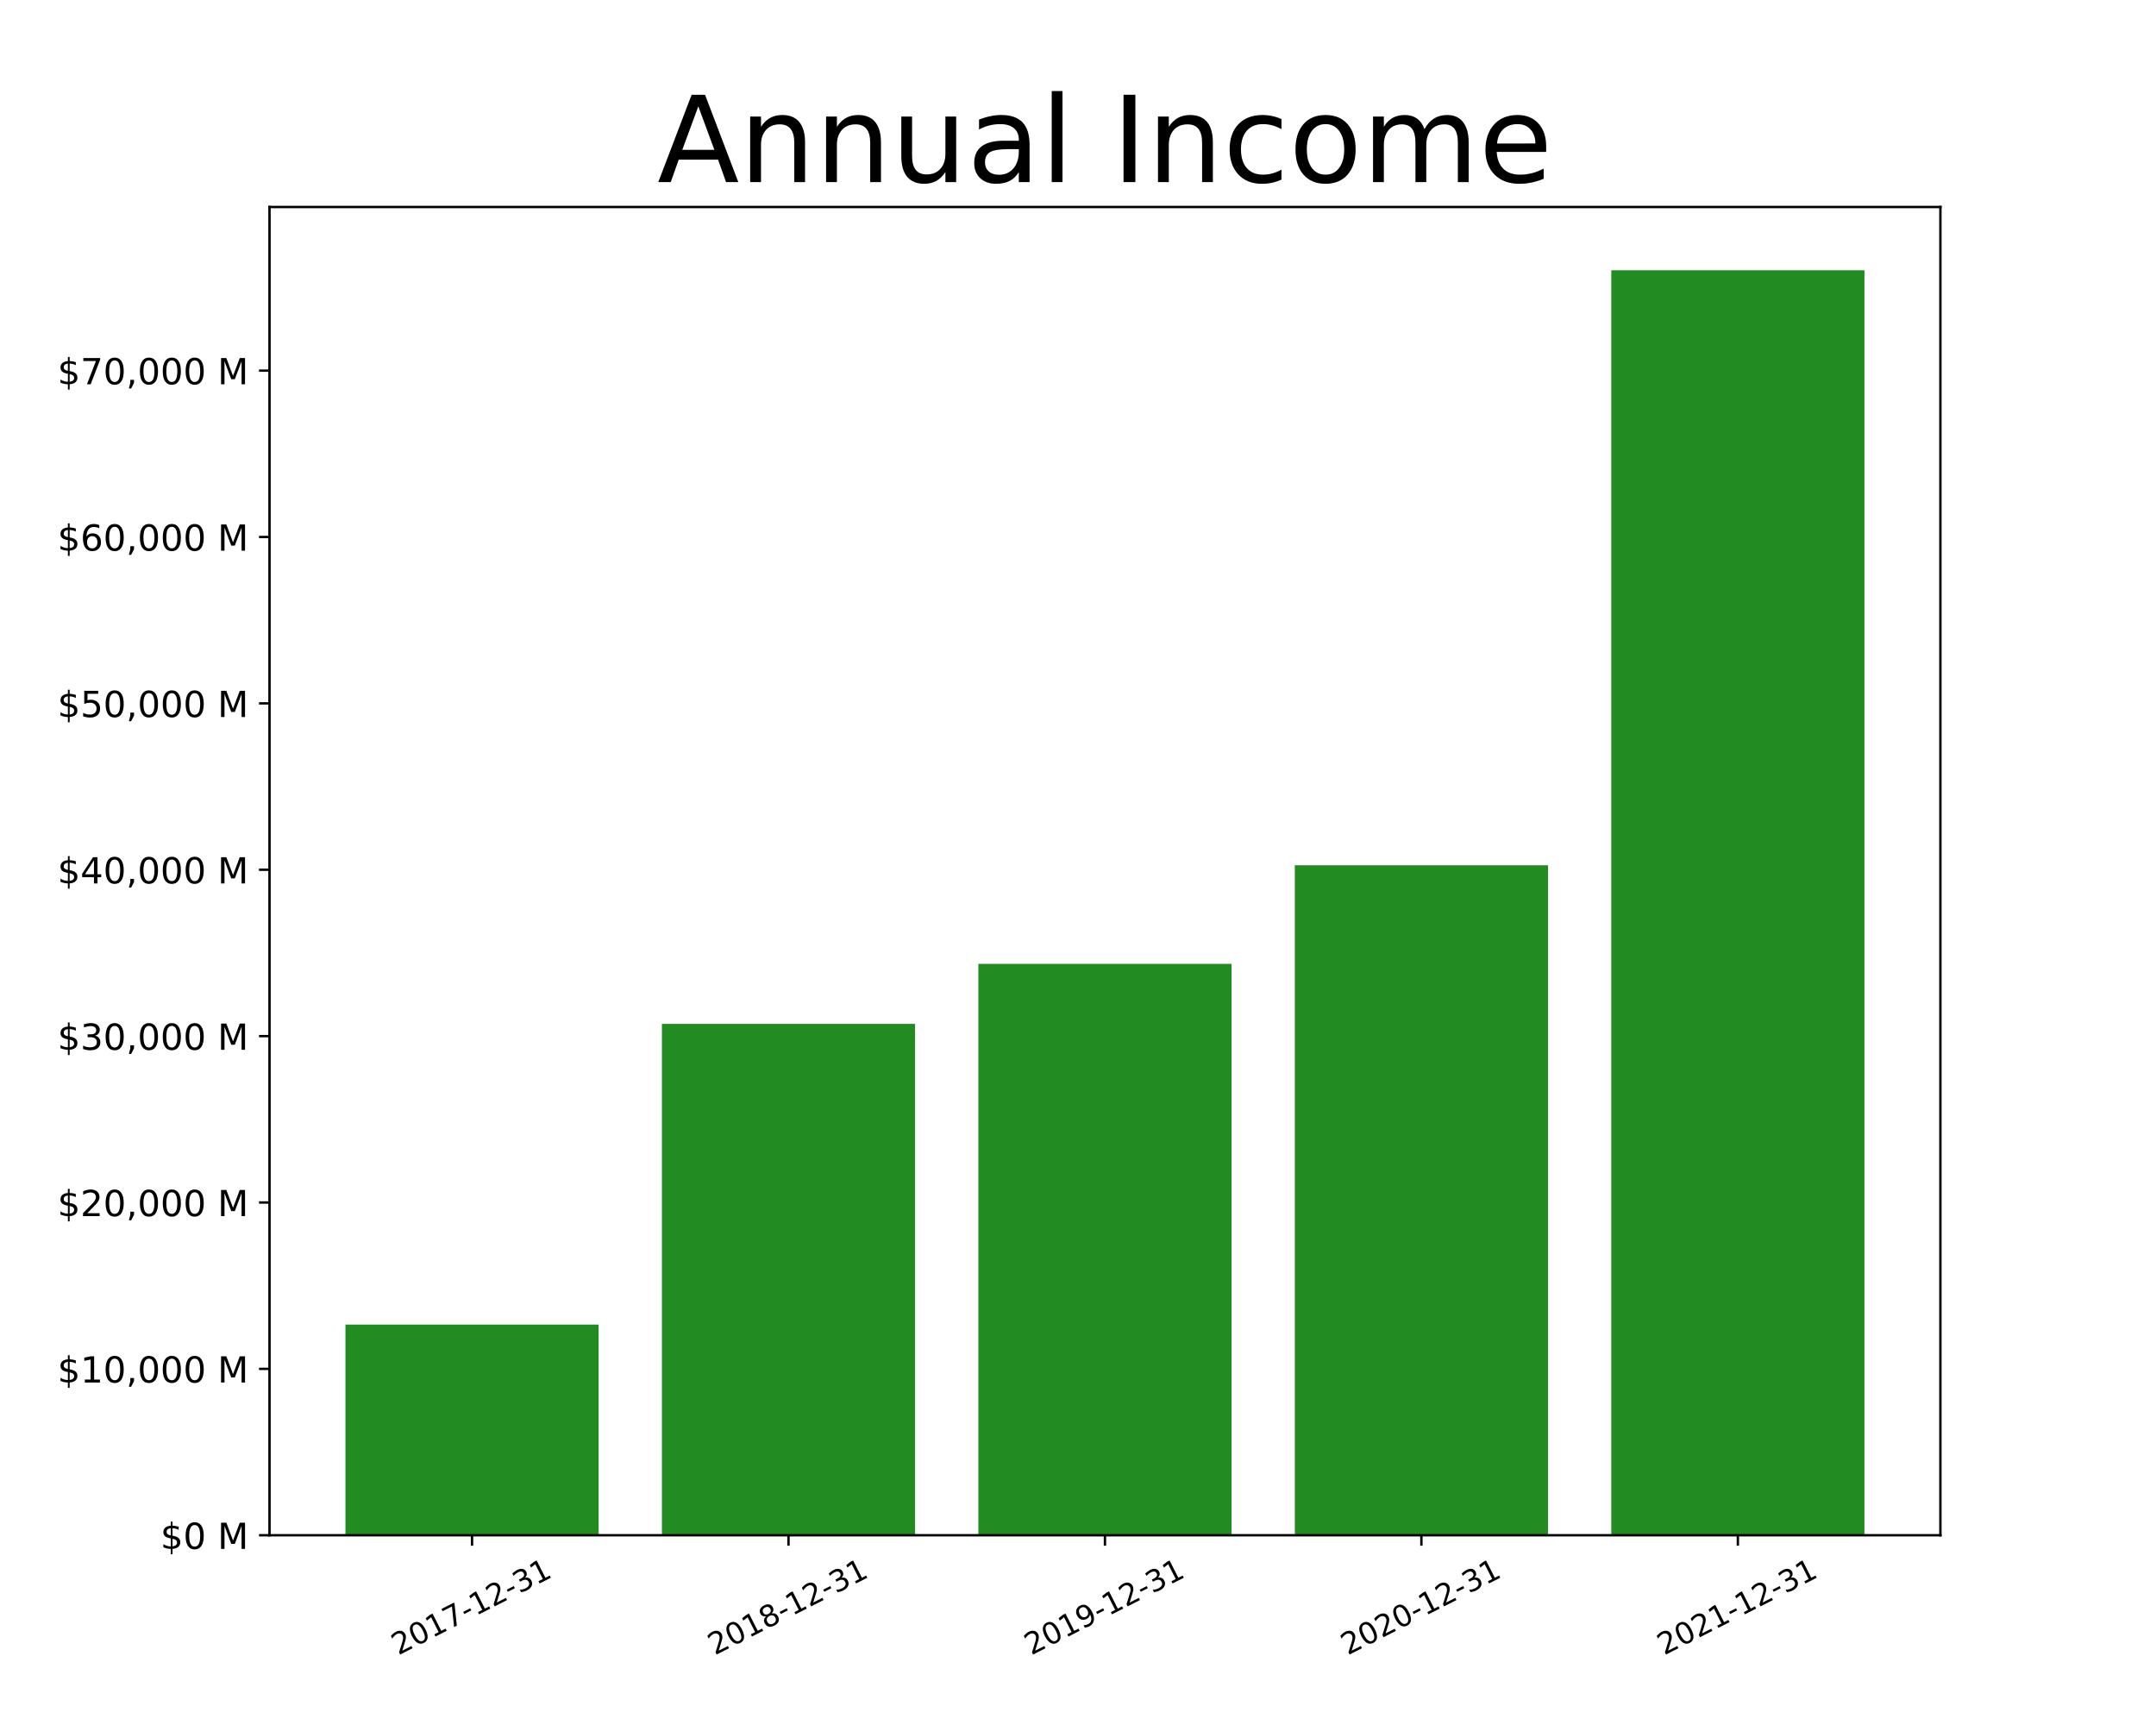
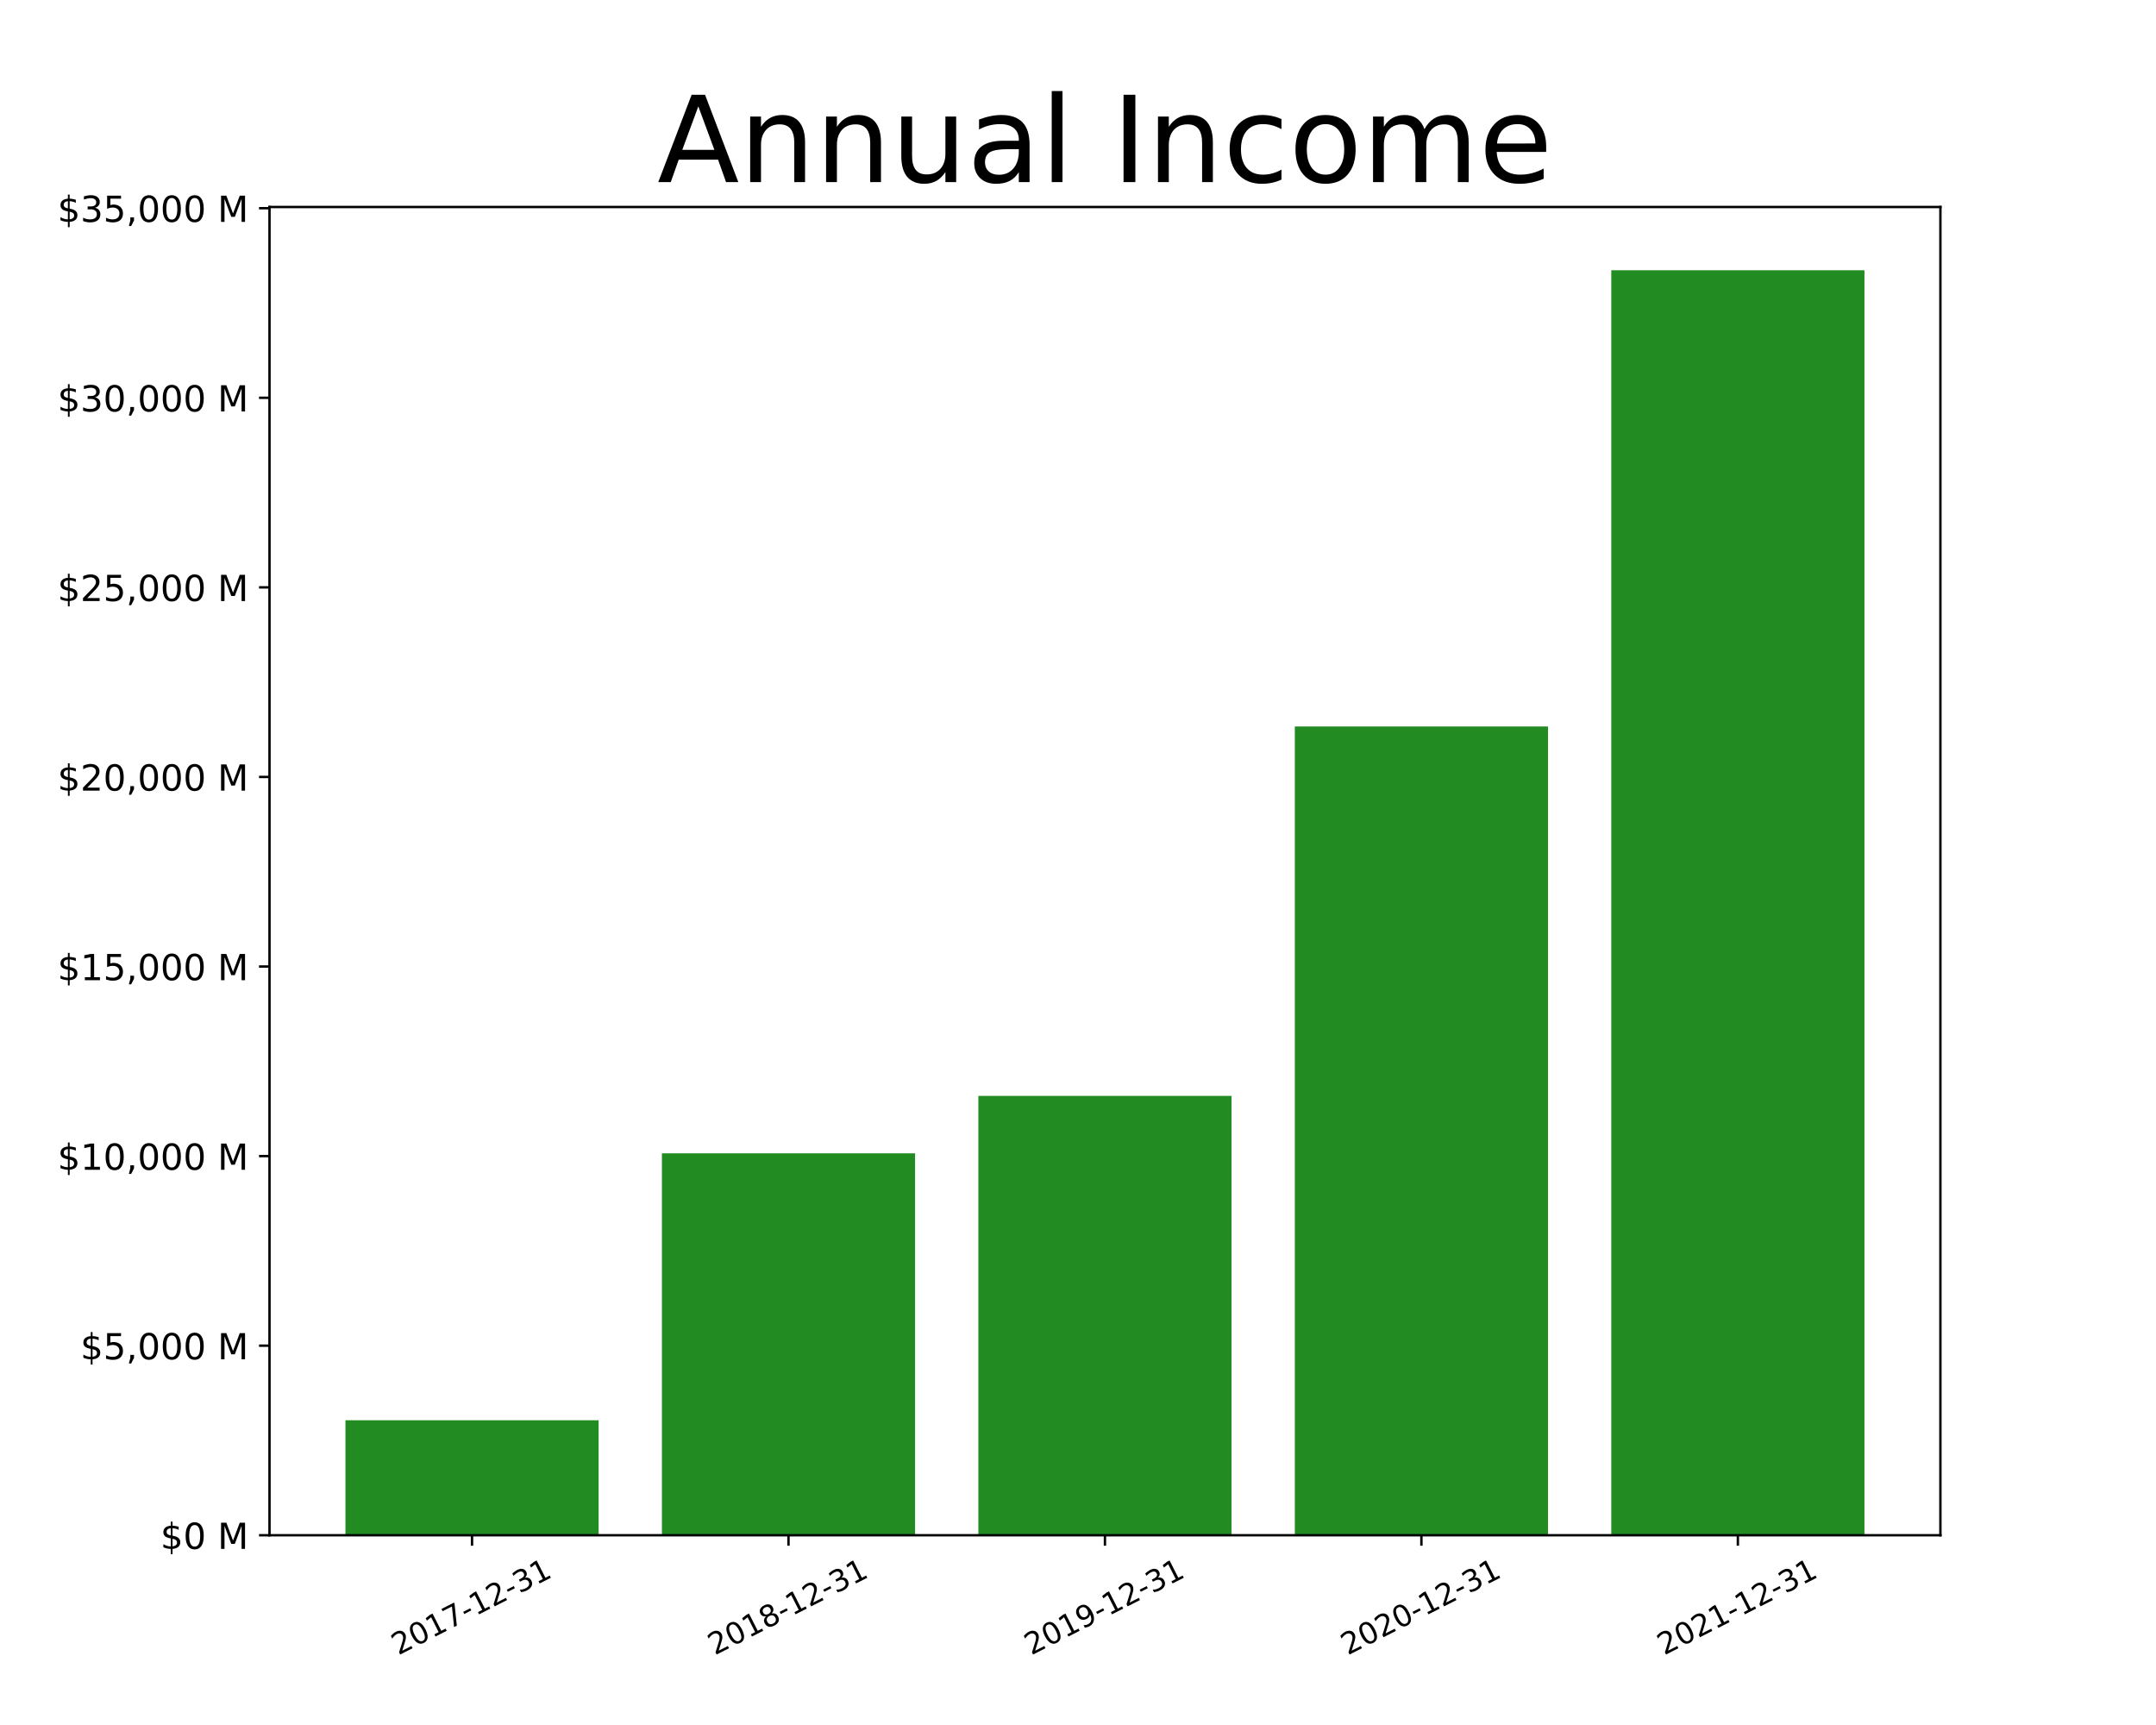
<svg xmlns="http://www.w3.org/2000/svg" xmlns:xlink="http://www.w3.org/1999/xlink" width="720pt" height="576pt" viewBox="0 0 720 576" version="1.1">
  <defs>
    <style type="text/css">*{stroke-linejoin: round; stroke-linecap: butt}</style>
  </defs>
  <g id="figure_1">
    <g id="patch_1">
      <path d="M 0 576  L 720 576  L 720 0  L 0 0  z " style="fill: #ffffff" />
    </g>
    <g id="axes_1">
      <g id="patch_2">
        <path d="M 90 512.64  L 648 512.64  L 648 69.12  L 90 69.12  z " style="fill: #ffffff" />
      </g>
      <g id="patch_3">
-         <path d="M 622.636 512.64  L 538.091 512.64  L 538.091 90.24  L 622.636 90.24  z " clip-path="url(#p6df204ce7c)" style="fill: #228b22" />
+         <path d="M 622.636 512.64  L 538.091 512.64  L 538.091 90.24  L 622.636 90.24  z " clip-path="url(#p20c85cb839)" style="fill: #228b22" />
      </g>
      <g id="patch_4">
-         <path d="M 516.955 512.64  L 432.409 512.64  L 432.409 288.926  L 516.955 288.926  z " clip-path="url(#p6df204ce7c)" style="fill: #228b22" />
+         <path d="M 516.955 512.64  L 432.409 512.64  L 432.409 242.582  L 516.955 242.582  z " clip-path="url(#p20c85cb839)" style="fill: #228b22" />
      </g>
      <g id="patch_5">
-         <path d="M 411.273 512.64  L 326.727 512.64  L 326.727 321.848  L 411.273 321.848  z " clip-path="url(#p6df204ce7c)" style="fill: #228b22" />
+         <path d="M 411.273 512.64  L 326.727 512.64  L 326.727 365.932  L 411.273 365.932  z " clip-path="url(#p20c85cb839)" style="fill: #228b22" />
      </g>
      <g id="patch_6">
-         <path d="M 305.591 512.64  L 221.045 512.64  L 221.045 341.887  L 305.591 341.887  z " clip-path="url(#p6df204ce7c)" style="fill: #228b22" />
+         <path d="M 305.591 512.64  L 221.045 512.64  L 221.045 385.112  L 305.591 385.112  z " clip-path="url(#p20c85cb839)" style="fill: #228b22" />
      </g>
      <g id="patch_7">
-         <path d="M 199.909 512.64  L 115.364 512.64  L 115.364 442.296  L 199.909 442.296  z " clip-path="url(#p6df204ce7c)" style="fill: #228b22" />
+         <path d="M 199.909 512.64  L 115.364 512.64  L 115.364 474.241  L 199.909 474.241  z " clip-path="url(#p20c85cb839)" style="fill: #228b22" />
      </g>
      <g id="matplotlib.axis_1">
        <g id="xtick_1">
          <g id="line2d_1">
            <defs>
-               <path id="mdc7a750179" d="M 0 0  L 0 3.5  " style="stroke: #000000; stroke-width: 0.8" />
+               <path id="m99541de49c" d="M 0 0  L 0 3.5  " style="stroke: #000000; stroke-width: 0.8" />
            </defs>
            <g>
-               <use xlink:href="#mdc7a750179" x="580.364" y="512.64" style="stroke: #000000; stroke-width: 0.8" />
+               <use xlink:href="#m99541de49c" x="580.364" y="512.64" style="stroke: #000000; stroke-width: 0.8" />
            </g>
          </g>
          <g id="text_1">
            <g transform="translate(555.7257 552.7942) rotate(-27) scale(0.1 -0.1)">
              <defs>
                <path id="DejaVuSans-32" d="M 1228 531  L 3431 531  L 3431 0  L 469 0  L 469 531  Q 828 903 1448 1529  Q 2069 2156 2228 2338  Q 2531 2678 2651 2914  Q 2772 3150 2772 3378  Q 2772 3750 2511 3984  Q 2250 4219 1831 4219  Q 1534 4219 1204 4116  Q 875 4013 500 3803  L 500 4441  Q 881 4594 1212 4672  Q 1544 4750 1819 4750  Q 2544 4750 2975 4387  Q 3406 4025 3406 3419  Q 3406 3131 3298 2873  Q 3191 2616 2906 2266  Q 2828 2175 2409 1742  Q 1991 1309 1228 531  z " transform="scale(0.015625)" />
                <path id="DejaVuSans-30" d="M 2034 4250  Q 1547 4250 1301 3770  Q 1056 3291 1056 2328  Q 1056 1369 1301 889  Q 1547 409 2034 409  Q 2525 409 2770 889  Q 3016 1369 3016 2328  Q 3016 3291 2770 3770  Q 2525 4250 2034 4250  z M 2034 4750  Q 2819 4750 3233 4129  Q 3647 3509 3647 2328  Q 3647 1150 3233 529  Q 2819 -91 2034 -91  Q 1250 -91 836 529  Q 422 1150 422 2328  Q 422 3509 836 4129  Q 1250 4750 2034 4750  z " transform="scale(0.015625)" />
                <path id="DejaVuSans-31" d="M 794 531  L 1825 531  L 1825 4091  L 703 3866  L 703 4441  L 1819 4666  L 2450 4666  L 2450 531  L 3481 531  L 3481 0  L 794 0  L 794 531  z " transform="scale(0.015625)" />
                <path id="DejaVuSans-2d" d="M 313 2009  L 1997 2009  L 1997 1497  L 313 1497  L 313 2009  z " transform="scale(0.015625)" />
                <path id="DejaVuSans-33" d="M 2597 2516  Q 3050 2419 3304 2112  Q 3559 1806 3559 1356  Q 3559 666 3084 287  Q 2609 -91 1734 -91  Q 1441 -91 1130 -33  Q 819 25 488 141  L 488 750  Q 750 597 1062 519  Q 1375 441 1716 441  Q 2309 441 2620 675  Q 2931 909 2931 1356  Q 2931 1769 2642 2001  Q 2353 2234 1838 2234  L 1294 2234  L 1294 2753  L 1863 2753  Q 2328 2753 2575 2939  Q 2822 3125 2822 3475  Q 2822 3834 2567 4026  Q 2313 4219 1838 4219  Q 1578 4219 1281 4162  Q 984 4106 628 3988  L 628 4550  Q 988 4650 1302 4700  Q 1616 4750 1894 4750  Q 2613 4750 3031 4423  Q 3450 4097 3450 3541  Q 3450 3153 3228 2886  Q 3006 2619 2597 2516  z " transform="scale(0.015625)" />
              </defs>
              <use xlink:href="#DejaVuSans-32" />
              <use xlink:href="#DejaVuSans-30" x="63.623" />
              <use xlink:href="#DejaVuSans-32" x="127.246" />
              <use xlink:href="#DejaVuSans-31" x="190.869" />
              <use xlink:href="#DejaVuSans-2d" x="254.492" />
              <use xlink:href="#DejaVuSans-31" x="290.576" />
              <use xlink:href="#DejaVuSans-32" x="354.199" />
              <use xlink:href="#DejaVuSans-2d" x="417.822" />
              <use xlink:href="#DejaVuSans-33" x="453.906" />
              <use xlink:href="#DejaVuSans-31" x="517.529" />
            </g>
          </g>
        </g>
        <g id="xtick_2">
          <g id="line2d_2">
            <g>
-               <use xlink:href="#mdc7a750179" x="474.682" y="512.64" style="stroke: #000000; stroke-width: 0.8" />
+               <use xlink:href="#m99541de49c" x="474.682" y="512.64" style="stroke: #000000; stroke-width: 0.8" />
            </g>
          </g>
          <g id="text_2">
            <g transform="translate(450.0438 552.7942) rotate(-27) scale(0.1 -0.1)">
              <use xlink:href="#DejaVuSans-32" />
              <use xlink:href="#DejaVuSans-30" x="63.623" />
              <use xlink:href="#DejaVuSans-32" x="127.246" />
              <use xlink:href="#DejaVuSans-30" x="190.869" />
              <use xlink:href="#DejaVuSans-2d" x="254.492" />
              <use xlink:href="#DejaVuSans-31" x="290.576" />
              <use xlink:href="#DejaVuSans-32" x="354.199" />
              <use xlink:href="#DejaVuSans-2d" x="417.822" />
              <use xlink:href="#DejaVuSans-33" x="453.906" />
              <use xlink:href="#DejaVuSans-31" x="517.529" />
            </g>
          </g>
        </g>
        <g id="xtick_3">
          <g id="line2d_3">
            <g>
-               <use xlink:href="#mdc7a750179" x="369" y="512.64" style="stroke: #000000; stroke-width: 0.8" />
+               <use xlink:href="#m99541de49c" x="369" y="512.64" style="stroke: #000000; stroke-width: 0.8" />
            </g>
          </g>
          <g id="text_3">
            <g transform="translate(344.362 552.7942) rotate(-27) scale(0.1 -0.1)">
              <defs>
                <path id="DejaVuSans-39" d="M 703 97  L 703 672  Q 941 559 1184 500  Q 1428 441 1663 441  Q 2288 441 2617 861  Q 2947 1281 2994 2138  Q 2813 1869 2534 1725  Q 2256 1581 1919 1581  Q 1219 1581 811 2004  Q 403 2428 403 3163  Q 403 3881 828 4315  Q 1253 4750 1959 4750  Q 2769 4750 3195 4129  Q 3622 3509 3622 2328  Q 3622 1225 3098 567  Q 2575 -91 1691 -91  Q 1453 -91 1209 -44  Q 966 3 703 97  z M 1959 2075  Q 2384 2075 2632 2365  Q 2881 2656 2881 3163  Q 2881 3666 2632 3958  Q 2384 4250 1959 4250  Q 1534 4250 1286 3958  Q 1038 3666 1038 3163  Q 1038 2656 1286 2365  Q 1534 2075 1959 2075  z " transform="scale(0.015625)" />
              </defs>
              <use xlink:href="#DejaVuSans-32" />
              <use xlink:href="#DejaVuSans-30" x="63.623" />
              <use xlink:href="#DejaVuSans-31" x="127.246" />
              <use xlink:href="#DejaVuSans-39" x="190.869" />
              <use xlink:href="#DejaVuSans-2d" x="254.492" />
              <use xlink:href="#DejaVuSans-31" x="290.576" />
              <use xlink:href="#DejaVuSans-32" x="354.199" />
              <use xlink:href="#DejaVuSans-2d" x="417.822" />
              <use xlink:href="#DejaVuSans-33" x="453.906" />
              <use xlink:href="#DejaVuSans-31" x="517.529" />
            </g>
          </g>
        </g>
        <g id="xtick_4">
          <g id="line2d_4">
            <g>
-               <use xlink:href="#mdc7a750179" x="263.318" y="512.64" style="stroke: #000000; stroke-width: 0.8" />
+               <use xlink:href="#m99541de49c" x="263.318" y="512.64" style="stroke: #000000; stroke-width: 0.8" />
            </g>
          </g>
          <g id="text_4">
            <g transform="translate(238.6802 552.7942) rotate(-27) scale(0.1 -0.1)">
              <defs>
                <path id="DejaVuSans-38" d="M 2034 2216  Q 1584 2216 1326 1975  Q 1069 1734 1069 1313  Q 1069 891 1326 650  Q 1584 409 2034 409  Q 2484 409 2743 651  Q 3003 894 3003 1313  Q 3003 1734 2745 1975  Q 2488 2216 2034 2216  z M 1403 2484  Q 997 2584 770 2862  Q 544 3141 544 3541  Q 544 4100 942 4425  Q 1341 4750 2034 4750  Q 2731 4750 3128 4425  Q 3525 4100 3525 3541  Q 3525 3141 3298 2862  Q 3072 2584 2669 2484  Q 3125 2378 3379 2068  Q 3634 1759 3634 1313  Q 3634 634 3220 271  Q 2806 -91 2034 -91  Q 1263 -91 848 271  Q 434 634 434 1313  Q 434 1759 690 2068  Q 947 2378 1403 2484  z M 1172 3481  Q 1172 3119 1398 2916  Q 1625 2713 2034 2713  Q 2441 2713 2670 2916  Q 2900 3119 2900 3481  Q 2900 3844 2670 4047  Q 2441 4250 2034 4250  Q 1625 4250 1398 4047  Q 1172 3844 1172 3481  z " transform="scale(0.015625)" />
              </defs>
              <use xlink:href="#DejaVuSans-32" />
              <use xlink:href="#DejaVuSans-30" x="63.623" />
              <use xlink:href="#DejaVuSans-31" x="127.246" />
              <use xlink:href="#DejaVuSans-38" x="190.869" />
              <use xlink:href="#DejaVuSans-2d" x="254.492" />
              <use xlink:href="#DejaVuSans-31" x="290.576" />
              <use xlink:href="#DejaVuSans-32" x="354.199" />
              <use xlink:href="#DejaVuSans-2d" x="417.822" />
              <use xlink:href="#DejaVuSans-33" x="453.906" />
              <use xlink:href="#DejaVuSans-31" x="517.529" />
            </g>
          </g>
        </g>
        <g id="xtick_5">
          <g id="line2d_5">
            <g>
-               <use xlink:href="#mdc7a750179" x="157.636" y="512.64" style="stroke: #000000; stroke-width: 0.8" />
+               <use xlink:href="#m99541de49c" x="157.636" y="512.64" style="stroke: #000000; stroke-width: 0.8" />
            </g>
          </g>
          <g id="text_5">
            <g transform="translate(132.9984 552.7942) rotate(-27) scale(0.1 -0.1)">
              <defs>
                <path id="DejaVuSans-37" d="M 525 4666  L 3525 4666  L 3525 4397  L 1831 0  L 1172 0  L 2766 4134  L 525 4134  L 525 4666  z " transform="scale(0.015625)" />
              </defs>
              <use xlink:href="#DejaVuSans-32" />
              <use xlink:href="#DejaVuSans-30" x="63.623" />
              <use xlink:href="#DejaVuSans-31" x="127.246" />
              <use xlink:href="#DejaVuSans-37" x="190.869" />
              <use xlink:href="#DejaVuSans-2d" x="254.492" />
              <use xlink:href="#DejaVuSans-31" x="290.576" />
              <use xlink:href="#DejaVuSans-32" x="354.199" />
              <use xlink:href="#DejaVuSans-2d" x="417.822" />
              <use xlink:href="#DejaVuSans-33" x="453.906" />
              <use xlink:href="#DejaVuSans-31" x="517.529" />
            </g>
          </g>
        </g>
      </g>
      <g id="matplotlib.axis_2">
        <g id="ytick_1">
          <g id="line2d_6">
            <defs>
-               <path id="m0ee495bcb9" d="M 0 0  L -3.5 0  " style="stroke: #000000; stroke-width: 0.8" />
+               <path id="mb9c07fe906" d="M 0 0  L -3.5 0  " style="stroke: #000000; stroke-width: 0.8" />
            </defs>
            <g>
-               <use xlink:href="#m0ee495bcb9" x="90" y="512.64" style="stroke: #000000; stroke-width: 0.8" />
+               <use xlink:href="#mb9c07fe906" x="90" y="512.64" style="stroke: #000000; stroke-width: 0.8" />
            </g>
          </g>
          <g id="text_6">
            <g transform="translate(53.5625 517.1991) scale(0.12 -0.12)">
              <defs>
                <path id="DejaVuSans-24" d="M 2163 -941  L 1850 -941  L 1847 0  Q 1519 6 1191 76  Q 863 147 531 288  L 531 850  Q 850 650 1176 548  Q 1503 447 1850 444  L 1850 1869  Q 1159 1981 845 2250  Q 531 2519 531 2988  Q 531 3497 872 3790  Q 1213 4084 1850 4128  L 1850 4863  L 2163 4863  L 2163 4138  Q 2453 4125 2725 4076  Q 2997 4028 3256 3944  L 3256 3397  Q 2997 3528 2723 3600  Q 2450 3672 2163 3684  L 2163 2350  Q 2872 2241 3206 1959  Q 3541 1678 3541 1191  Q 3541 663 3186 358  Q 2831 53 2163 6  L 2163 -941  z M 1850 2406  L 1850 3688  Q 1488 3647 1297 3481  Q 1106 3316 1106 3041  Q 1106 2772 1282 2622  Q 1459 2472 1850 2406  z M 2163 1806  L 2163 453  Q 2559 506 2761 678  Q 2963 850 2963 1131  Q 2963 1406 2770 1568  Q 2578 1731 2163 1806  z " transform="scale(0.015625)" />
                <path id="DejaVuSans-20" transform="scale(0.015625)" />
                <path id="DejaVuSans-4d" d="M 628 4666  L 1569 4666  L 2759 1491  L 3956 4666  L 4897 4666  L 4897 0  L 4281 0  L 4281 4097  L 3078 897  L 2444 897  L 1241 4097  L 1241 0  L 628 0  L 628 4666  z " transform="scale(0.015625)" />
              </defs>
              <use xlink:href="#DejaVuSans-24" />
              <use xlink:href="#DejaVuSans-30" x="63.623" />
              <use xlink:href="#DejaVuSans-20" x="127.246" />
              <use xlink:href="#DejaVuSans-4d" x="159.033" />
            </g>
          </g>
        </g>
        <g id="ytick_2">
          <g id="line2d_7">
            <g>
-               <use xlink:href="#m0ee495bcb9" x="90" y="457.085" style="stroke: #000000; stroke-width: 0.8" />
+               <use xlink:href="#mb9c07fe906" x="90" y="449.338" style="stroke: #000000; stroke-width: 0.8" />
            </g>
          </g>
          <g id="text_7">
-             <g transform="translate(19.20875 461.6442) scale(0.12 -0.12)">
-               <defs>
+             <g transform="translate(26.84375 453.8973) scale(0.12 -0.12)">
+               <defs>
+                 <path id="DejaVuSans-35" d="M 691 4666  L 3169 4666  L 3169 4134  L 1269 4134  L 1269 2991  Q 1406 3038 1543 3061  Q 1681 3084 1819 3084  Q 2600 3084 3056 2656  Q 3513 2228 3513 1497  Q 3513 744 3044 326  Q 2575 -91 1722 -91  Q 1428 -91 1123 -41  Q 819 9 494 109  L 494 744  Q 775 591 1075 516  Q 1375 441 1709 441  Q 2250 441 2565 725  Q 2881 1009 2881 1497  Q 2881 1984 2565 2268  Q 2250 2553 1709 2553  Q 1456 2553 1204 2497  Q 953 2441 691 2322  L 691 4666  z " transform="scale(0.015625)" />
                <path id="DejaVuSans-2c" d="M 750 794  L 1409 794  L 1409 256  L 897 -744  L 494 -744  L 750 256  L 750 794  z " transform="scale(0.015625)" />
              </defs>
+               <use xlink:href="#DejaVuSans-24" />
+               <use xlink:href="#DejaVuSans-35" x="63.623" />
+               <use xlink:href="#DejaVuSans-2c" x="127.246" />
+               <use xlink:href="#DejaVuSans-30" x="159.033" />
+               <use xlink:href="#DejaVuSans-30" x="222.656" />
+               <use xlink:href="#DejaVuSans-30" x="286.279" />
+               <use xlink:href="#DejaVuSans-20" x="349.902" />
+               <use xlink:href="#DejaVuSans-4d" x="381.689" />
+             </g>
+           </g>
+         </g>
+         <g id="ytick_3">
+           <g id="line2d_8">
+             <g>
+               <use xlink:href="#mb9c07fe906" x="90" y="386.036" style="stroke: #000000; stroke-width: 0.8" />
+             </g>
+           </g>
+           <g id="text_8">
+             <g transform="translate(19.20875 390.5955) scale(0.12 -0.12)">
              <use xlink:href="#DejaVuSans-24" />
              <use xlink:href="#DejaVuSans-31" x="63.623" />
              <use xlink:href="#DejaVuSans-30" x="127.246" />
              <use xlink:href="#DejaVuSans-2c" x="190.869" />
              <use xlink:href="#DejaVuSans-30" x="222.656" />
              <use xlink:href="#DejaVuSans-30" x="286.279" />
              <use xlink:href="#DejaVuSans-30" x="349.902" />
              <use xlink:href="#DejaVuSans-20" x="413.525" />
              <use xlink:href="#DejaVuSans-4d" x="445.312" />
            </g>
          </g>
        </g>
-         <g id="ytick_3">
-           <g id="line2d_8">
-             <g>
-               <use xlink:href="#m0ee495bcb9" x="90" y="401.53" style="stroke: #000000; stroke-width: 0.8" />
-             </g>
-           </g>
-           <g id="text_8">
-             <g transform="translate(19.20875 406.0894) scale(0.12 -0.12)">
+         <g id="ytick_4">
+           <g id="line2d_9">
+             <g>
+               <use xlink:href="#mb9c07fe906" x="90" y="322.735" style="stroke: #000000; stroke-width: 0.8" />
+             </g>
+           </g>
+           <g id="text_9">
+             <g transform="translate(19.20875 327.2938) scale(0.12 -0.12)">
+               <use xlink:href="#DejaVuSans-24" />
+               <use xlink:href="#DejaVuSans-31" x="63.623" />
+               <use xlink:href="#DejaVuSans-35" x="127.246" />
+               <use xlink:href="#DejaVuSans-2c" x="190.869" />
+               <use xlink:href="#DejaVuSans-30" x="222.656" />
+               <use xlink:href="#DejaVuSans-30" x="286.279" />
+               <use xlink:href="#DejaVuSans-30" x="349.902" />
+               <use xlink:href="#DejaVuSans-20" x="413.525" />
+               <use xlink:href="#DejaVuSans-4d" x="445.312" />
+             </g>
+           </g>
+         </g>
+         <g id="ytick_5">
+           <g id="line2d_10">
+             <g>
+               <use xlink:href="#mb9c07fe906" x="90" y="259.433" style="stroke: #000000; stroke-width: 0.8" />
+             </g>
+           </g>
+           <g id="text_10">
+             <g transform="translate(19.20875 263.992) scale(0.12 -0.12)">
              <use xlink:href="#DejaVuSans-24" />
              <use xlink:href="#DejaVuSans-32" x="63.623" />
              <use xlink:href="#DejaVuSans-30" x="127.246" />
              <use xlink:href="#DejaVuSans-2c" x="190.869" />
              <use xlink:href="#DejaVuSans-30" x="222.656" />
              <use xlink:href="#DejaVuSans-30" x="286.279" />
              <use xlink:href="#DejaVuSans-30" x="349.902" />
              <use xlink:href="#DejaVuSans-20" x="413.525" />
              <use xlink:href="#DejaVuSans-4d" x="445.312" />
            </g>
          </g>
        </g>
-         <g id="ytick_4">
-           <g id="line2d_9">
-             <g>
-               <use xlink:href="#m0ee495bcb9" x="90" y="345.976" style="stroke: #000000; stroke-width: 0.8" />
-             </g>
-           </g>
-           <g id="text_9">
-             <g transform="translate(19.20875 350.5346) scale(0.12 -0.12)">
+         <g id="ytick_6">
+           <g id="line2d_11">
+             <g>
+               <use xlink:href="#mb9c07fe906" x="90" y="196.131" style="stroke: #000000; stroke-width: 0.8" />
+             </g>
+           </g>
+           <g id="text_11">
+             <g transform="translate(19.20875 200.6903) scale(0.12 -0.12)">
+               <use xlink:href="#DejaVuSans-24" />
+               <use xlink:href="#DejaVuSans-32" x="63.623" />
+               <use xlink:href="#DejaVuSans-35" x="127.246" />
+               <use xlink:href="#DejaVuSans-2c" x="190.869" />
+               <use xlink:href="#DejaVuSans-30" x="222.656" />
+               <use xlink:href="#DejaVuSans-30" x="286.279" />
+               <use xlink:href="#DejaVuSans-30" x="349.902" />
+               <use xlink:href="#DejaVuSans-20" x="413.525" />
+               <use xlink:href="#DejaVuSans-4d" x="445.312" />
+             </g>
+           </g>
+         </g>
+         <g id="ytick_7">
+           <g id="line2d_12">
+             <g>
+               <use xlink:href="#mb9c07fe906" x="90" y="132.829" style="stroke: #000000; stroke-width: 0.8" />
+             </g>
+           </g>
+           <g id="text_12">
+             <g transform="translate(19.20875 137.3885) scale(0.12 -0.12)">
              <use xlink:href="#DejaVuSans-24" />
              <use xlink:href="#DejaVuSans-33" x="63.623" />
              <use xlink:href="#DejaVuSans-30" x="127.246" />
              <use xlink:href="#DejaVuSans-2c" x="190.869" />
              <use xlink:href="#DejaVuSans-30" x="222.656" />
              <use xlink:href="#DejaVuSans-30" x="286.279" />
              <use xlink:href="#DejaVuSans-30" x="349.902" />
              <use xlink:href="#DejaVuSans-20" x="413.525" />
              <use xlink:href="#DejaVuSans-4d" x="445.312" />
            </g>
          </g>
        </g>
-         <g id="ytick_5">
-           <g id="line2d_10">
-             <g>
-               <use xlink:href="#m0ee495bcb9" x="90" y="290.421" style="stroke: #000000; stroke-width: 0.8" />
-             </g>
-           </g>
-           <g id="text_10">
-             <g transform="translate(19.20875 294.9798) scale(0.12 -0.12)">
-               <defs>
-                 <path id="DejaVuSans-34" d="M 2419 4116  L 825 1625  L 2419 1625  L 2419 4116  z M 2253 4666  L 3047 4666  L 3047 1625  L 3713 1625  L 3713 1100  L 3047 1100  L 3047 0  L 2419 0  L 2419 1100  L 313 1100  L 313 1709  L 2253 4666  z " transform="scale(0.015625)" />
-               </defs>
-               <use xlink:href="#DejaVuSans-24" />
-               <use xlink:href="#DejaVuSans-34" x="63.623" />
-               <use xlink:href="#DejaVuSans-30" x="127.246" />
-               <use xlink:href="#DejaVuSans-2c" x="190.869" />
-               <use xlink:href="#DejaVuSans-30" x="222.656" />
-               <use xlink:href="#DejaVuSans-30" x="286.279" />
-               <use xlink:href="#DejaVuSans-30" x="349.902" />
-               <use xlink:href="#DejaVuSans-20" x="413.525" />
-               <use xlink:href="#DejaVuSans-4d" x="445.312" />
-             </g>
-           </g>
-         </g>
-         <g id="ytick_6">
-           <g id="line2d_11">
-             <g>
-               <use xlink:href="#m0ee495bcb9" x="90" y="234.866" style="stroke: #000000; stroke-width: 0.8" />
-             </g>
-           </g>
-           <g id="text_11">
-             <g transform="translate(19.20875 239.4249) scale(0.12 -0.12)">
-               <defs>
-                 <path id="DejaVuSans-35" d="M 691 4666  L 3169 4666  L 3169 4134  L 1269 4134  L 1269 2991  Q 1406 3038 1543 3061  Q 1681 3084 1819 3084  Q 2600 3084 3056 2656  Q 3513 2228 3513 1497  Q 3513 744 3044 326  Q 2575 -91 1722 -91  Q 1428 -91 1123 -41  Q 819 9 494 109  L 494 744  Q 775 591 1075 516  Q 1375 441 1709 441  Q 2250 441 2565 725  Q 2881 1009 2881 1497  Q 2881 1984 2565 2268  Q 2250 2553 1709 2553  Q 1456 2553 1204 2497  Q 953 2441 691 2322  L 691 4666  z " transform="scale(0.015625)" />
-               </defs>
-               <use xlink:href="#DejaVuSans-24" />
-               <use xlink:href="#DejaVuSans-35" x="63.623" />
-               <use xlink:href="#DejaVuSans-30" x="127.246" />
-               <use xlink:href="#DejaVuSans-2c" x="190.869" />
-               <use xlink:href="#DejaVuSans-30" x="222.656" />
-               <use xlink:href="#DejaVuSans-30" x="286.279" />
-               <use xlink:href="#DejaVuSans-30" x="349.902" />
-               <use xlink:href="#DejaVuSans-20" x="413.525" />
-               <use xlink:href="#DejaVuSans-4d" x="445.312" />
-             </g>
-           </g>
-         </g>
-         <g id="ytick_7">
-           <g id="line2d_12">
-             <g>
-               <use xlink:href="#m0ee495bcb9" x="90" y="179.311" style="stroke: #000000; stroke-width: 0.8" />
-             </g>
-           </g>
-           <g id="text_12">
-             <g transform="translate(19.20875 183.8701) scale(0.12 -0.12)">
-               <defs>
-                 <path id="DejaVuSans-36" d="M 2113 2584  Q 1688 2584 1439 2293  Q 1191 2003 1191 1497  Q 1191 994 1439 701  Q 1688 409 2113 409  Q 2538 409 2786 701  Q 3034 994 3034 1497  Q 3034 2003 2786 2293  Q 2538 2584 2113 2584  z M 3366 4563  L 3366 3988  Q 3128 4100 2886 4159  Q 2644 4219 2406 4219  Q 1781 4219 1451 3797  Q 1122 3375 1075 2522  Q 1259 2794 1537 2939  Q 1816 3084 2150 3084  Q 2853 3084 3261 2657  Q 3669 2231 3669 1497  Q 3669 778 3244 343  Q 2819 -91 2113 -91  Q 1303 -91 875 529  Q 447 1150 447 2328  Q 447 3434 972 4092  Q 1497 4750 2381 4750  Q 2619 4750 2861 4703  Q 3103 4656 3366 4563  z " transform="scale(0.015625)" />
-               </defs>
-               <use xlink:href="#DejaVuSans-24" />
-               <use xlink:href="#DejaVuSans-36" x="63.623" />
-               <use xlink:href="#DejaVuSans-30" x="127.246" />
-               <use xlink:href="#DejaVuSans-2c" x="190.869" />
-               <use xlink:href="#DejaVuSans-30" x="222.656" />
-               <use xlink:href="#DejaVuSans-30" x="286.279" />
-               <use xlink:href="#DejaVuSans-30" x="349.902" />
-               <use xlink:href="#DejaVuSans-20" x="413.525" />
-               <use xlink:href="#DejaVuSans-4d" x="445.312" />
-             </g>
-           </g>
-         </g>
        <g id="ytick_8">
          <g id="line2d_13">
            <g>
-               <use xlink:href="#m0ee495bcb9" x="90" y="123.756" style="stroke: #000000; stroke-width: 0.8" />
+               <use xlink:href="#mb9c07fe906" x="90" y="69.528" style="stroke: #000000; stroke-width: 0.8" />
            </g>
          </g>
          <g id="text_13">
-             <g transform="translate(19.20875 128.3153) scale(0.12 -0.12)">
-               <use xlink:href="#DejaVuSans-24" />
-               <use xlink:href="#DejaVuSans-37" x="63.623" />
-               <use xlink:href="#DejaVuSans-30" x="127.246" />
+             <g transform="translate(19.20875 74.08673) scale(0.12 -0.12)">
+               <use xlink:href="#DejaVuSans-24" />
+               <use xlink:href="#DejaVuSans-33" x="63.623" />
+               <use xlink:href="#DejaVuSans-35" x="127.246" />
              <use xlink:href="#DejaVuSans-2c" x="190.869" />
              <use xlink:href="#DejaVuSans-30" x="222.656" />
              <use xlink:href="#DejaVuSans-30" x="286.279" />
              <use xlink:href="#DejaVuSans-30" x="349.902" />
              <use xlink:href="#DejaVuSans-20" x="413.525" />
              <use xlink:href="#DejaVuSans-4d" x="445.312" />
            </g>
          </g>
        </g>
      </g>
      <g id="patch_8">
        <path d="M 90 512.64  L 90 69.12  " style="fill: none; stroke: #000000; stroke-width: 0.8; stroke-linejoin: miter; stroke-linecap: square" />
      </g>
      <g id="patch_9">
        <path d="M 648 512.64  L 648 69.12  " style="fill: none; stroke: #000000; stroke-width: 0.8; stroke-linejoin: miter; stroke-linecap: square" />
      </g>
      <g id="patch_10">
        <path d="M 90 512.64  L 648 512.64  " style="fill: none; stroke: #000000; stroke-width: 0.8; stroke-linejoin: miter; stroke-linecap: square" />
      </g>
      <g id="patch_11">
        <path d="M 90 69.12  L 648 69.12  " style="fill: none; stroke: #000000; stroke-width: 0.8; stroke-linejoin: miter; stroke-linecap: square" />
      </g>
      <g id="text_14">
        <g transform="translate(219.5281 60.80125) scale(0.4 -0.4)">
          <defs>
            <path id="DejaVuSans-41" d="M 2188 4044  L 1331 1722  L 3047 1722  L 2188 4044  z M 1831 4666  L 2547 4666  L 4325 0  L 3669 0  L 3244 1197  L 1141 1197  L 716 0  L 50 0  L 1831 4666  z " transform="scale(0.015625)" />
            <path id="DejaVuSans-6e" d="M 3513 2113  L 3513 0  L 2938 0  L 2938 2094  Q 2938 2591 2744 2837  Q 2550 3084 2163 3084  Q 1697 3084 1428 2787  Q 1159 2491 1159 1978  L 1159 0  L 581 0  L 581 3500  L 1159 3500  L 1159 2956  Q 1366 3272 1645 3428  Q 1925 3584 2291 3584  Q 2894 3584 3203 3211  Q 3513 2838 3513 2113  z " transform="scale(0.015625)" />
            <path id="DejaVuSans-75" d="M 544 1381  L 544 3500  L 1119 3500  L 1119 1403  Q 1119 906 1312 657  Q 1506 409 1894 409  Q 2359 409 2629 706  Q 2900 1003 2900 1516  L 2900 3500  L 3475 3500  L 3475 0  L 2900 0  L 2900 538  Q 2691 219 2414 64  Q 2138 -91 1772 -91  Q 1169 -91 856 284  Q 544 659 544 1381  z M 1991 3584  L 1991 3584  z " transform="scale(0.015625)" />
            <path id="DejaVuSans-61" d="M 2194 1759  Q 1497 1759 1228 1600  Q 959 1441 959 1056  Q 959 750 1161 570  Q 1363 391 1709 391  Q 2188 391 2477 730  Q 2766 1069 2766 1631  L 2766 1759  L 2194 1759  z M 3341 1997  L 3341 0  L 2766 0  L 2766 531  Q 2569 213 2275 61  Q 1981 -91 1556 -91  Q 1019 -91 701 211  Q 384 513 384 1019  Q 384 1609 779 1909  Q 1175 2209 1959 2209  L 2766 2209  L 2766 2266  Q 2766 2663 2505 2880  Q 2244 3097 1772 3097  Q 1472 3097 1187 3025  Q 903 2953 641 2809  L 641 3341  Q 956 3463 1253 3523  Q 1550 3584 1831 3584  Q 2591 3584 2966 3190  Q 3341 2797 3341 1997  z " transform="scale(0.015625)" />
            <path id="DejaVuSans-6c" d="M 603 4863  L 1178 4863  L 1178 0  L 603 0  L 603 4863  z " transform="scale(0.015625)" />
            <path id="DejaVuSans-49" d="M 628 4666  L 1259 4666  L 1259 0  L 628 0  L 628 4666  z " transform="scale(0.015625)" />
            <path id="DejaVuSans-63" d="M 3122 3366  L 3122 2828  Q 2878 2963 2633 3030  Q 2388 3097 2138 3097  Q 1578 3097 1268 2742  Q 959 2388 959 1747  Q 959 1106 1268 751  Q 1578 397 2138 397  Q 2388 397 2633 464  Q 2878 531 3122 666  L 3122 134  Q 2881 22 2623 -34  Q 2366 -91 2075 -91  Q 1284 -91 818 406  Q 353 903 353 1747  Q 353 2603 823 3093  Q 1294 3584 2113 3584  Q 2378 3584 2631 3529  Q 2884 3475 3122 3366  z " transform="scale(0.015625)" />
            <path id="DejaVuSans-6f" d="M 1959 3097  Q 1497 3097 1228 2736  Q 959 2375 959 1747  Q 959 1119 1226 758  Q 1494 397 1959 397  Q 2419 397 2687 759  Q 2956 1122 2956 1747  Q 2956 2369 2687 2733  Q 2419 3097 1959 3097  z M 1959 3584  Q 2709 3584 3137 3096  Q 3566 2609 3566 1747  Q 3566 888 3137 398  Q 2709 -91 1959 -91  Q 1206 -91 779 398  Q 353 888 353 1747  Q 353 2609 779 3096  Q 1206 3584 1959 3584  z " transform="scale(0.015625)" />
            <path id="DejaVuSans-6d" d="M 3328 2828  Q 3544 3216 3844 3400  Q 4144 3584 4550 3584  Q 5097 3584 5394 3201  Q 5691 2819 5691 2113  L 5691 0  L 5113 0  L 5113 2094  Q 5113 2597 4934 2840  Q 4756 3084 4391 3084  Q 3944 3084 3684 2787  Q 3425 2491 3425 1978  L 3425 0  L 2847 0  L 2847 2094  Q 2847 2600 2669 2842  Q 2491 3084 2119 3084  Q 1678 3084 1418 2786  Q 1159 2488 1159 1978  L 1159 0  L 581 0  L 581 3500  L 1159 3500  L 1159 2956  Q 1356 3278 1631 3431  Q 1906 3584 2284 3584  Q 2666 3584 2933 3390  Q 3200 3197 3328 2828  z " transform="scale(0.015625)" />
            <path id="DejaVuSans-65" d="M 3597 1894  L 3597 1613  L 953 1613  Q 991 1019 1311 708  Q 1631 397 2203 397  Q 2534 397 2845 478  Q 3156 559 3463 722  L 3463 178  Q 3153 47 2828 -22  Q 2503 -91 2169 -91  Q 1331 -91 842 396  Q 353 884 353 1716  Q 353 2575 817 3079  Q 1281 3584 2069 3584  Q 2775 3584 3186 3129  Q 3597 2675 3597 1894  z M 3022 2063  Q 3016 2534 2758 2815  Q 2500 3097 2075 3097  Q 1594 3097 1305 2825  Q 1016 2553 972 2059  L 3022 2063  z " transform="scale(0.015625)" />
          </defs>
          <use xlink:href="#DejaVuSans-41" />
          <use xlink:href="#DejaVuSans-6e" x="68.408" />
          <use xlink:href="#DejaVuSans-6e" x="131.787" />
          <use xlink:href="#DejaVuSans-75" x="195.166" />
          <use xlink:href="#DejaVuSans-61" x="258.545" />
          <use xlink:href="#DejaVuSans-6c" x="319.824" />
          <use xlink:href="#DejaVuSans-20" x="347.607" />
          <use xlink:href="#DejaVuSans-49" x="379.395" />
          <use xlink:href="#DejaVuSans-6e" x="408.887" />
          <use xlink:href="#DejaVuSans-63" x="472.266" />
          <use xlink:href="#DejaVuSans-6f" x="527.246" />
          <use xlink:href="#DejaVuSans-6d" x="588.428" />
          <use xlink:href="#DejaVuSans-65" x="685.84" />
        </g>
      </g>
    </g>
  </g>
  <defs>
-     <clipPath id="p6df204ce7c">
+     <clipPath id="p20c85cb839">
      <rect x="90" y="69.12" width="558" height="443.52" />
    </clipPath>
  </defs>
</svg>
